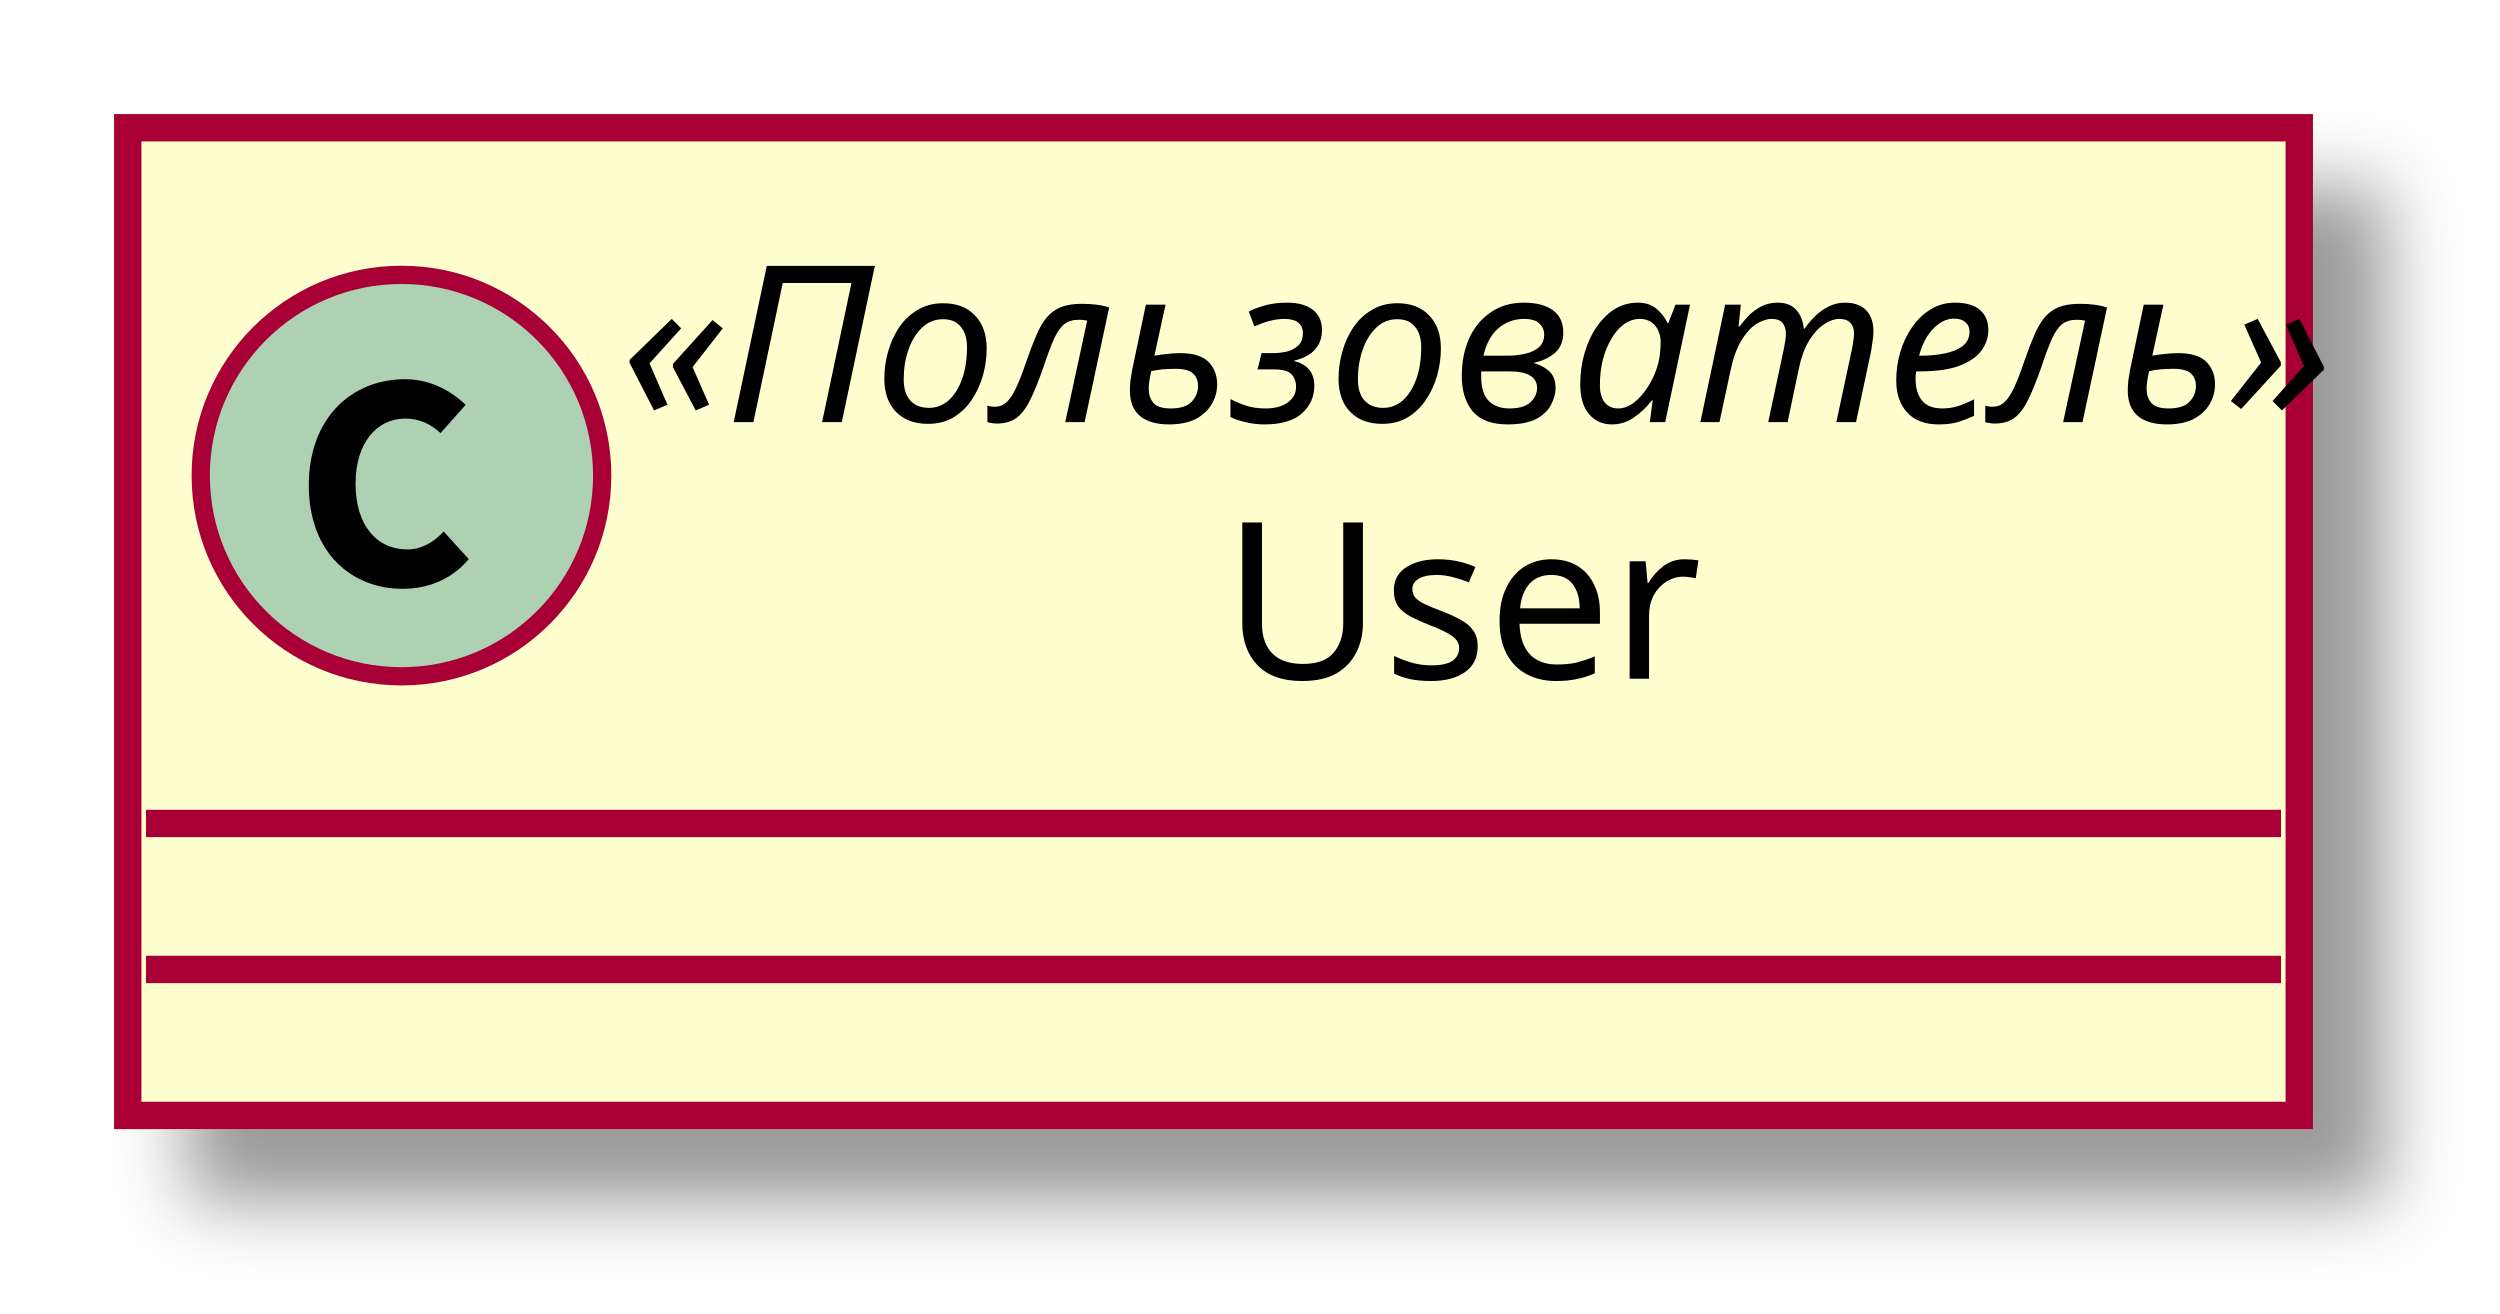
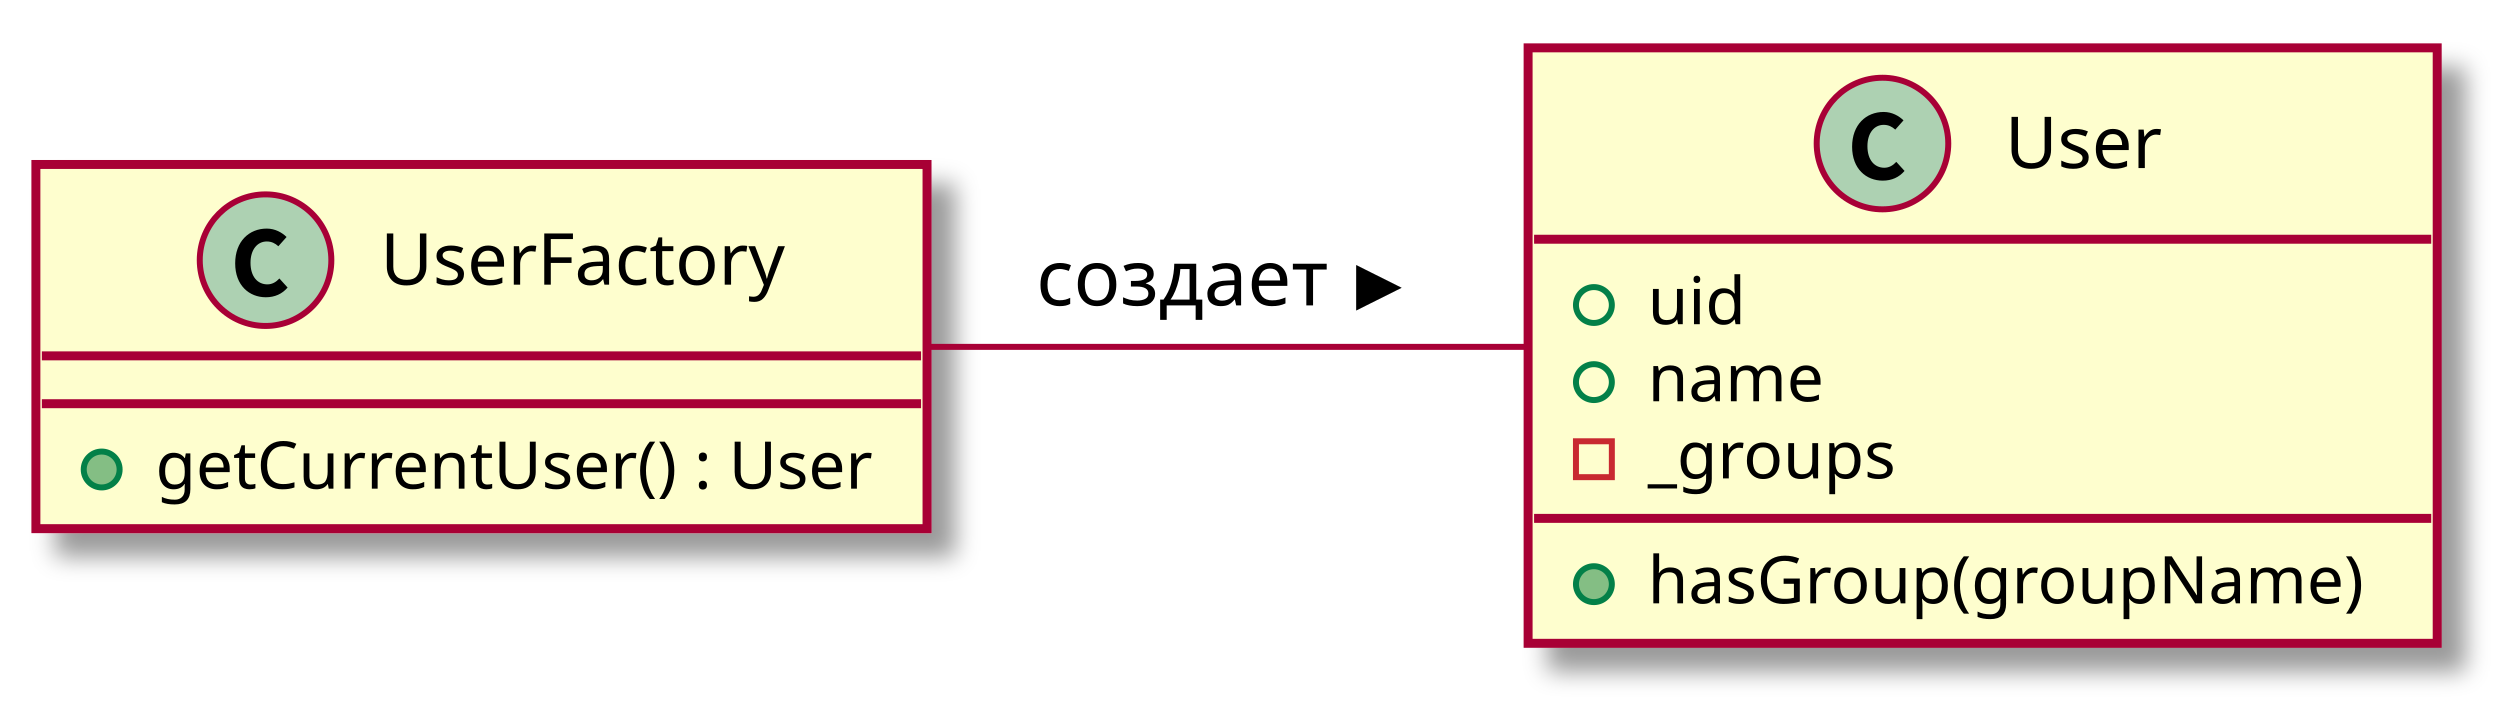
- <svg xmlns="http://www.w3.org/2000/svg" contentScriptType="application/ecmascript" contentStyleType="text/css" height="72px" preserveAspectRatio="none" style="width:137px;height:72px;" version="1.1" viewBox="0 0 137 72" width="137px" zoomAndPan="magnify">
+ <svg xmlns="http://www.w3.org/2000/svg" contentScriptType="application/ecmascript" contentStyleType="text/css" height="118px" preserveAspectRatio="none" style="width:418px;height:118px;" version="1.1" viewBox="0 0 418 118" width="418px" zoomAndPan="magnify">
  <defs>
-     <filter height="300%" id="f1bogbucbfe0lj" width="300%" x="-1" y="-1">
+     <filter height="300%" id="f10py7nig6y8su" width="300%" x="-1" y="-1">
      <feGaussianBlur result="blurOut" stdDeviation="2.0" />
      <feColorMatrix in="blurOut" result="blurOut2" type="matrix" values="0 0 0 0 0 0 0 0 0 0 0 0 0 0 0 0 0 0 .4 0" />
      <feOffset dx="4.0" dy="4.0" in="blurOut2" result="blurOut3" />
      <feBlend in="SourceGraphic" in2="blurOut3" mode="normal" />
    </filter>
  </defs>
  <g>
-     <rect fill="#FEFECE" filter="url(#f1bogbucbfe0lj)" height="54.125" id="User" style="stroke: #A80036; stroke-width: 1.5;" width="119" x="7" y="7" />
-     <ellipse cx="22" cy="26.062" fill="#ADD1B2" rx="11" ry="11" style="stroke: #A80036; stroke-width: 1.0;" />
-     <path d="M22.047,32.266 C23.547,32.266 24.781,31.703 25.688,30.641 L24.312,29.125 C23.766,29.719 23.109,30.109 22.312,30.109 C20.641,30.109 19.484,28.781 19.484,26.5 C19.484,24.281 20.641,22.938 22.203,22.938 C23.016,22.938 23.609,23.25 24.141,23.734 L25.516,22.188 C24.766,21.453 23.609,20.781 22.203,20.781 C19.25,20.781 16.922,22.922 16.922,26.594 C16.922,30.312 19.297,32.266 22.047,32.266 Z " />
-     <text fill="#000000" font-family="sans-serif" font-size="12" font-style="italic" lengthAdjust="spacingAndGlyphs" textLength="91" x="34" y="23.133">«Пользователь»</text>
-     <text fill="#000000" font-family="sans-serif" font-size="12" lengthAdjust="spacingAndGlyphs" textLength="25" x="67" y="37.195">User</text>
-     <line style="stroke: #A80036; stroke-width: 1.5;" x1="8" x2="125" y1="45.125" y2="45.125" />
-     <line style="stroke: #A80036; stroke-width: 1.5;" x1="8" x2="125" y1="53.125" y2="53.125" />
+     <rect fill="#FEFECE" filter="url(#f10py7nig6y8su)" height="99.562" id="User" style="stroke: #A80036; stroke-width: 1.5;" width="152" x="255.5" y="8" />
+     <ellipse cx="314.75" cy="24" fill="#ADD1B2" rx="11" ry="11" style="stroke: #A80036; stroke-width: 1.0;" />
+     <path d="M314.797,30.203 C316.297,30.203 317.531,29.641 318.438,28.578 L317.062,27.062 C316.516,27.656 315.859,28.047 315.062,28.047 C313.391,28.047 312.234,26.719 312.234,24.438 C312.234,22.219 313.391,20.875 314.953,20.875 C315.766,20.875 316.359,21.188 316.891,21.672 L318.266,20.125 C317.516,19.391 316.359,18.719 314.953,18.719 C312,18.719 309.672,20.859 309.672,24.531 C309.672,28.25 312.047,30.203 314.797,30.203 Z " />
+     <text fill="#000000" font-family="sans-serif" font-size="12" lengthAdjust="spacingAndGlyphs" textLength="25" x="335.25" y="28.102">User</text>
+     <line style="stroke: #A80036; stroke-width: 1.5;" x1="256.5" x2="406.5" y1="40" y2="40" />
+     <ellipse cx="266.5" cy="51" fill="none" rx="3" ry="3" style="stroke: #038048; stroke-width: 1.0;" />
+     <text fill="#000000" font-family="sans-serif" font-size="11" lengthAdjust="spacingAndGlyphs" textLength="17" x="275.5" y="54.205">uid</text>
+     <ellipse cx="266.5" cy="63.891" fill="none" rx="3" ry="3" style="stroke: #038048; stroke-width: 1.0;" />
+     <text fill="#000000" font-family="sans-serif" font-size="11" lengthAdjust="spacingAndGlyphs" textLength="32" x="275.5" y="67.096">name</text>
+     <rect fill="none" height="6" style="stroke: #C82930; stroke-width: 1.0;" width="6" x="263.5" y="73.781" />
+     <text fill="#000000" font-family="sans-serif" font-size="11" lengthAdjust="spacingAndGlyphs" textLength="43" x="275.5" y="79.986">_groups</text>
+     <line style="stroke: #A80036; stroke-width: 1.5;" x1="256.5" x2="406.5" y1="86.672" y2="86.672" />
+     <ellipse cx="266.5" cy="97.672" fill="#84BE84" rx="3" ry="3" style="stroke: #038048; stroke-width: 1.0;" />
+     <text fill="#000000" font-family="sans-serif" font-size="11" lengthAdjust="spacingAndGlyphs" textLength="126" x="275.5" y="100.877">hasGroup(groupName)</text>
+     <rect fill="#FEFECE" filter="url(#f10py7nig6y8su)" height="60.891" id="UserFactory" style="stroke: #A80036; stroke-width: 1.5;" width="149" x="6" y="27.5" />
+     <ellipse cx="44.4" cy="43.5" fill="#ADD1B2" rx="11" ry="11" style="stroke: #A80036; stroke-width: 1.0;" />
+     <path d="M44.447,49.703 C45.947,49.703 47.181,49.141 48.087,48.078 L46.712,46.562 C46.166,47.156 45.509,47.547 44.712,47.547 C43.041,47.547 41.884,46.219 41.884,43.938 C41.884,41.719 43.041,40.375 44.603,40.375 C45.416,40.375 46.009,40.688 46.541,41.172 L47.916,39.625 C47.166,38.891 46.009,38.219 44.603,38.219 C41.65,38.219 39.322,40.359 39.322,44.031 C39.322,47.75 41.697,49.703 44.447,49.703 Z " />
+     <text fill="#000000" font-family="sans-serif" font-size="12" lengthAdjust="spacingAndGlyphs" textLength="65" x="63.6" y="47.602">UserFactory</text>
+     <line style="stroke: #A80036; stroke-width: 1.5;" x1="7" x2="154" y1="59.5" y2="59.5" />
+     <line style="stroke: #A80036; stroke-width: 1.5;" x1="7" x2="154" y1="67.5" y2="67.5" />
+     <ellipse cx="17" cy="78.5" fill="#84BE84" rx="3" ry="3" style="stroke: #038048; stroke-width: 1.0;" />
+     <text fill="#000000" font-family="sans-serif" font-size="11" lengthAdjust="spacingAndGlyphs" textLength="123" x="26" y="81.705">getCurrentUser() : User</text>
+     <path d="M155.129,58 C186.776,58 223.618,58 255.421,58 " fill="none" id="UserFactory-User" style="stroke: #A80036; stroke-width: 1.0;" />
+     <text fill="#000000" font-family="sans-serif" font-size="13" lengthAdjust="spacingAndGlyphs" textLength="51" x="173.25" y="51.06">создает</text>
+     <polygon fill="#000000" points="227.25,45.117,233.25,48.117,227.25,51.117,227.25,45.117" style="stroke: #000000; stroke-width: 1.0;" />
  </g>
</svg>
